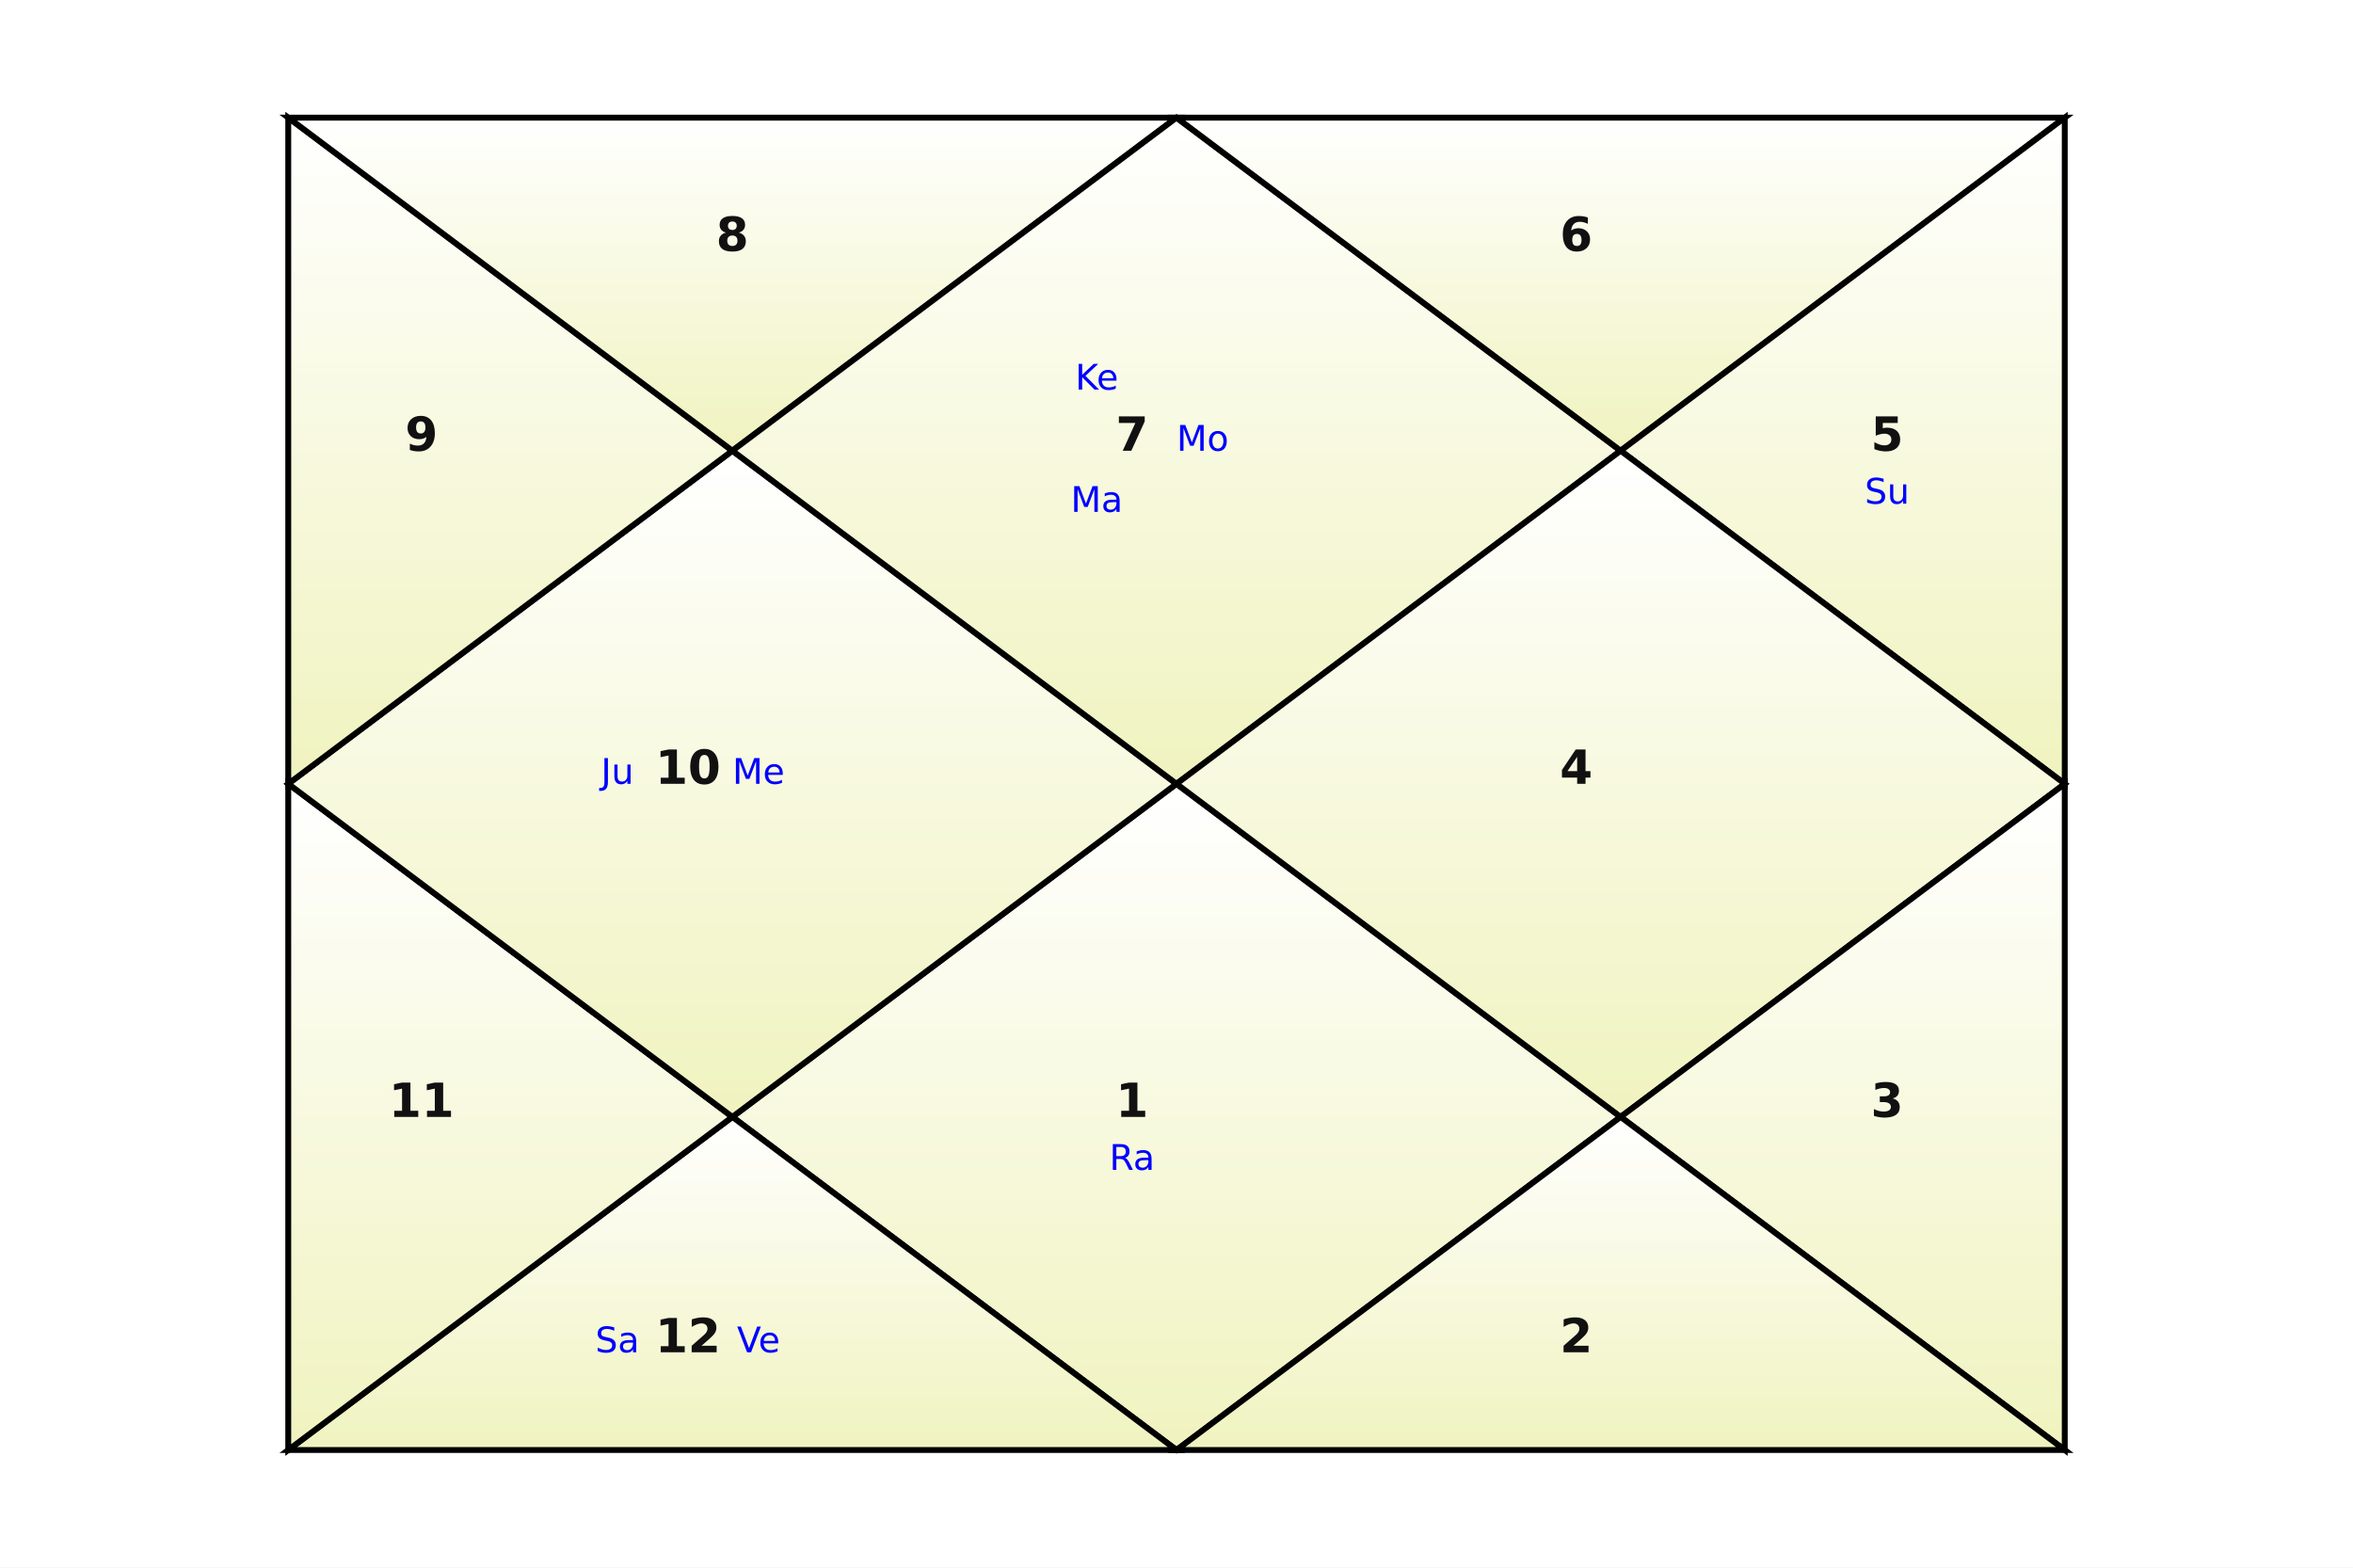
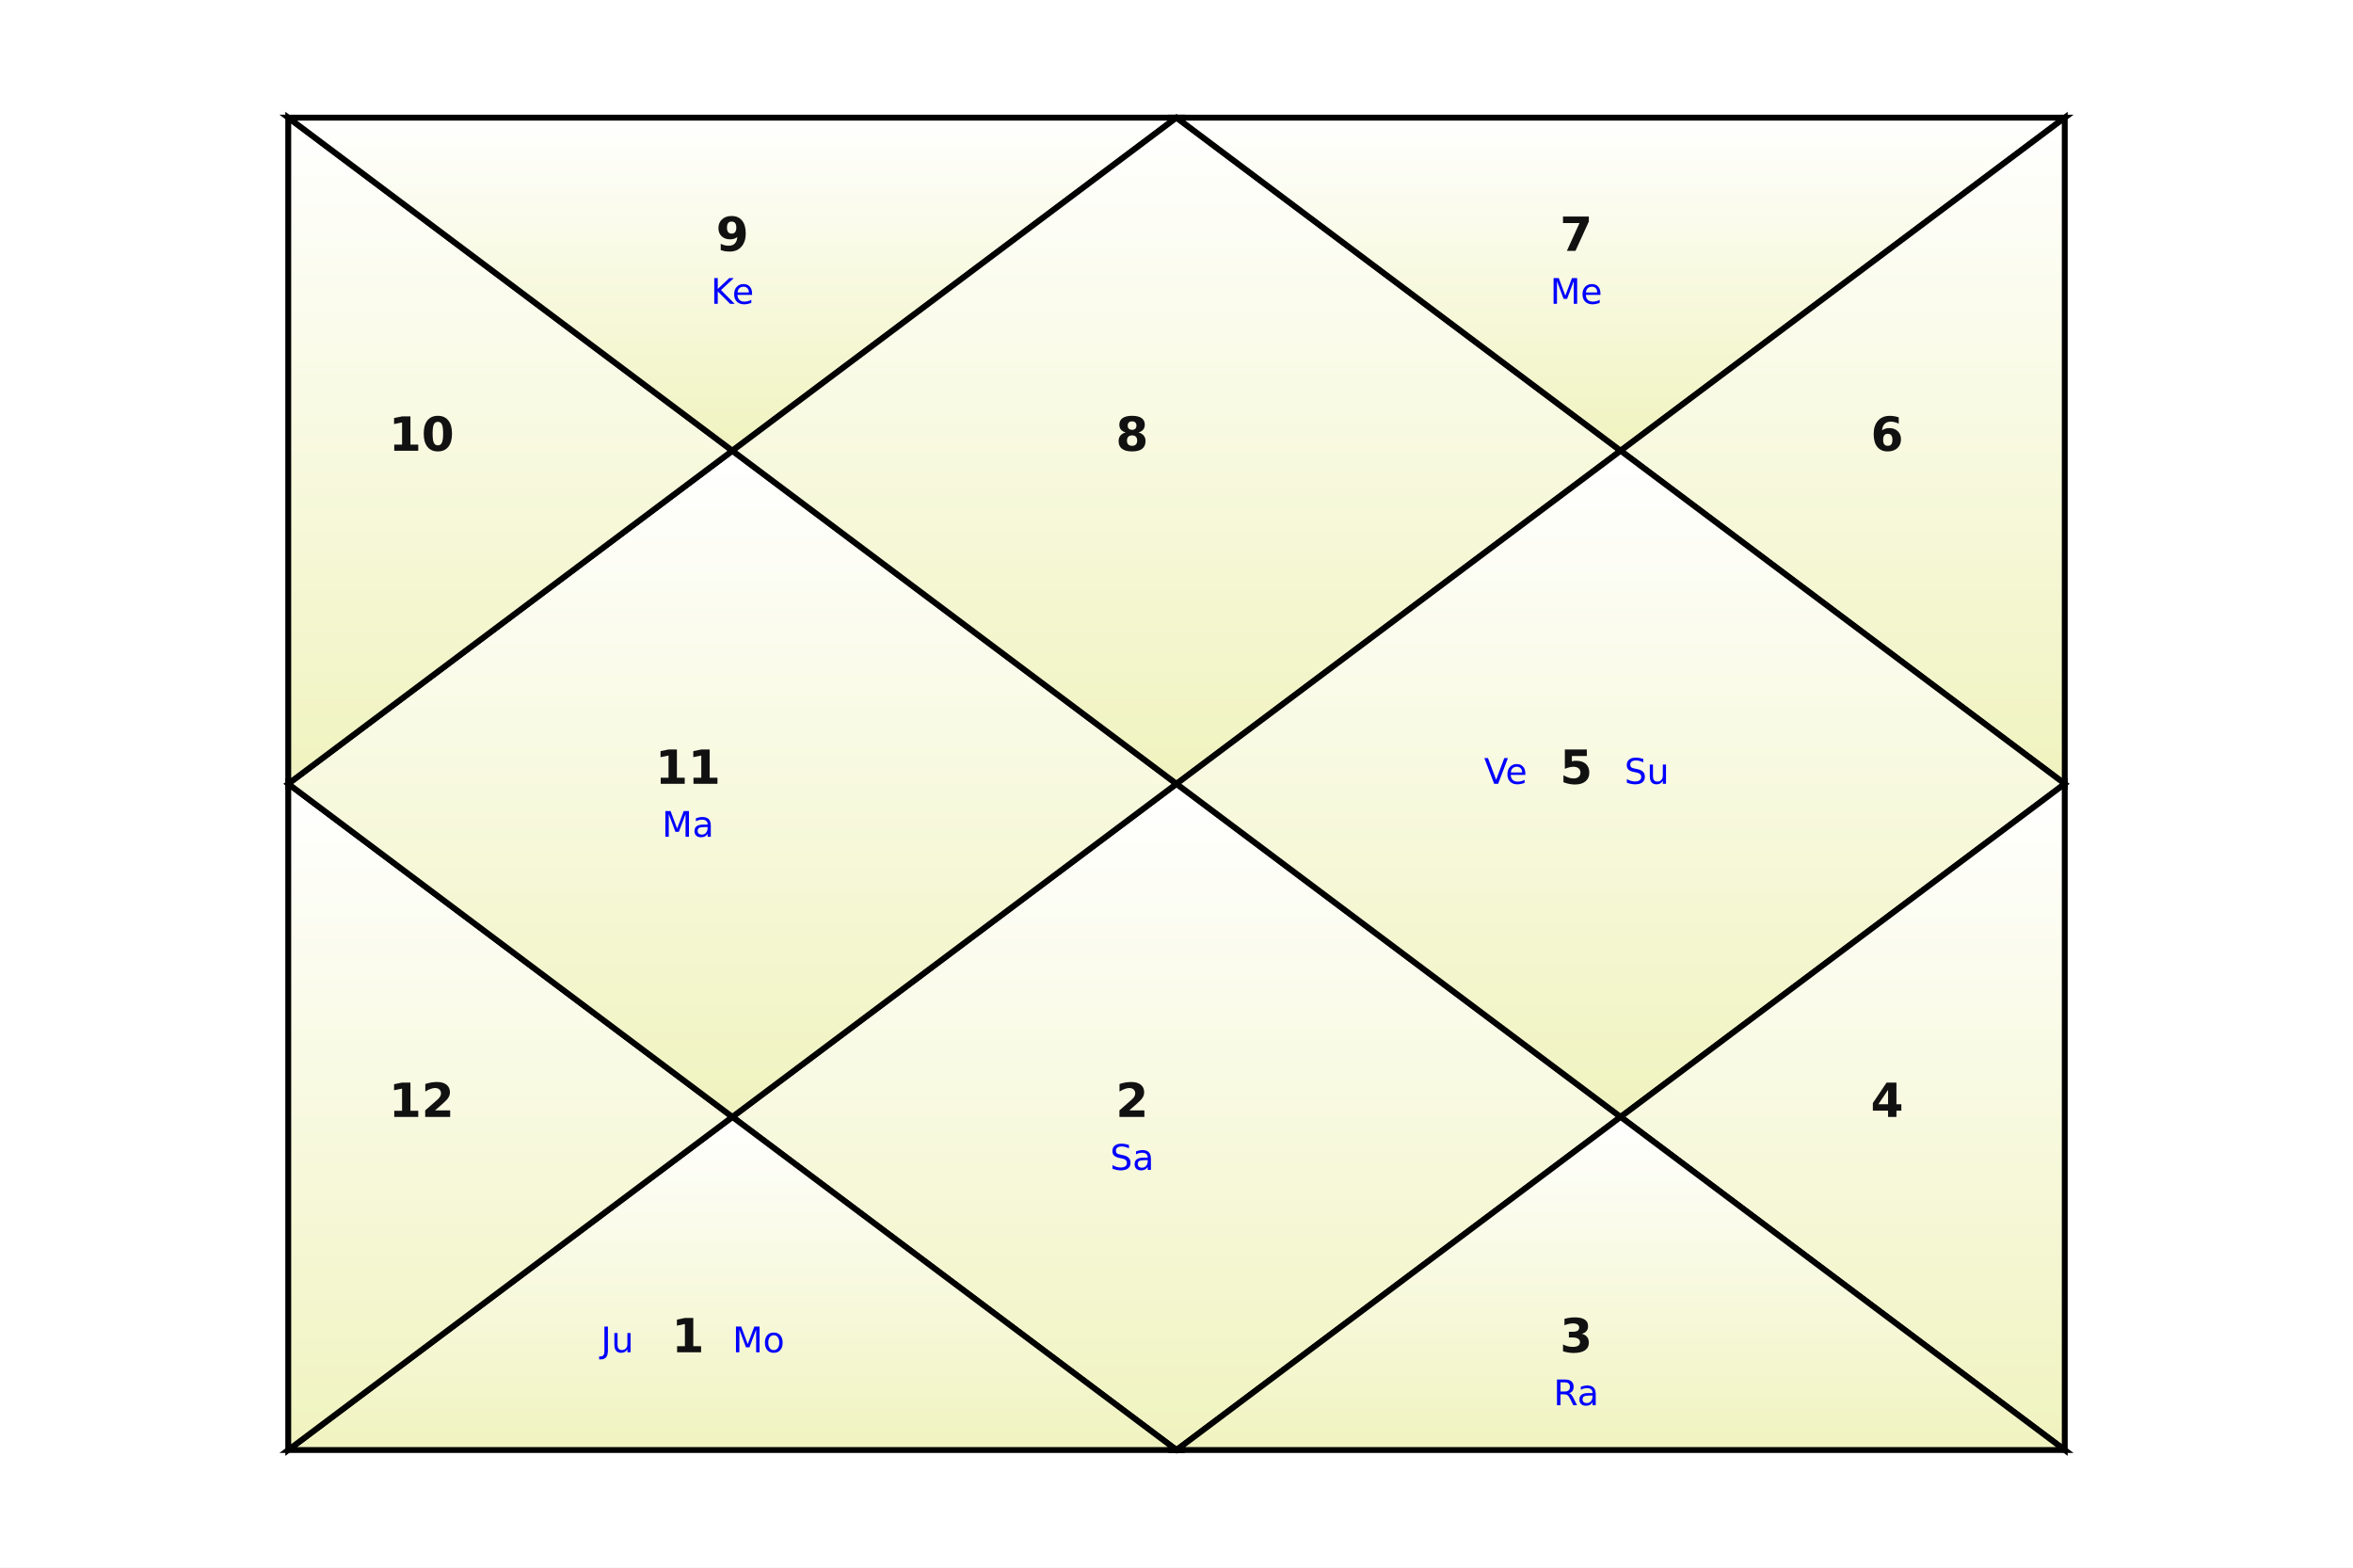
<svg xmlns="http://www.w3.org/2000/svg" baseProfile="full" height="100%" version="1.1" viewBox="0 0 800 533" width="100%">
  <defs>
    <linearGradient id="houseGrad" x1="0" x2="0" y1="0" y2="1">
      <stop offset="0" stop-color="white" />
      <stop offset="1" stop-color="#f0f3bf" />
    </linearGradient>
  </defs>
  <rect fill="white" height="533" width="800" x="0" y="0" />
  <polygon fill="url(#houseGrad)" points="249.0,379.75 400.0,493.0 551.0,379.75 400.0,266.5" stroke="#000" stroke-width="2" />
  <polygon fill="url(#houseGrad)" points="249.0,379.75 98.0,493.0 400.0,493.0" stroke="#000" stroke-width="2" />
  <polygon fill="url(#houseGrad)" points="98.0,266.5 98.0,493.0 249.0,379.75" stroke="#000" stroke-width="2" />
  <polygon fill="url(#houseGrad)" points="98.0,266.5 249.0,379.75 400.0,266.5 249.0,153.25" stroke="#000" stroke-width="2" />
  <polygon fill="url(#houseGrad)" points="98.0,40.0 98.0,266.5 249.0,153.25" stroke="#000" stroke-width="2" />
  <polygon fill="url(#houseGrad)" points="98.0,40.0 249.0,153.25 400.0,40.0" stroke="#000" stroke-width="2" />
  <polygon fill="url(#houseGrad)" points="249.0,153.25 400.0,266.5 551.0,153.25 400.0,40.0" stroke="#000" stroke-width="2" />
  <polygon fill="url(#houseGrad)" points="400.0,40.0 551.0,153.25 702.0,40.0" stroke="#000" stroke-width="2" />
  <polygon fill="url(#houseGrad)" points="551.0,153.25 702.0,266.5 702.0,40.0" stroke="#000" stroke-width="2" />
  <polygon fill="url(#houseGrad)" points="551.0,153.25 400.0,266.5 551.0,379.75 702.0,266.5" stroke="#000" stroke-width="2" />
  <polygon fill="url(#houseGrad)" points="551.0,379.75 702.0,493.0 702.0,266.5" stroke="#000" stroke-width="2" />
  <polygon fill="url(#houseGrad)" points="551.0,379.75 400.0,493.0 702.0,493.0" stroke="#000" stroke-width="2" />
-   <text fill="#111111" font-family="DejaVu Sans, Arial, sans-serif" font-size="16" font-weight="bold" text-anchor="middle" x="384.9" y="153.25">7</text>
-   <text fill="#0000ff" font-family="DejaVu Sans, Arial, sans-serif" font-size="12" text-anchor="middle" x="408.9" y="153.25">Mo</text>
-   <text fill="#0000ff" font-family="DejaVu Sans, Arial, sans-serif" font-size="12" text-anchor="middle" x="372.9" y="174.035">Ma</text>
-   <text fill="#0000ff" font-family="DejaVu Sans, Arial, sans-serif" font-size="12" text-anchor="middle" x="372.9" y="132.465">Ke</text>
-   <text fill="#111111" font-family="DejaVu Sans, Arial, sans-serif" font-size="16" font-weight="bold" text-anchor="middle" x="249.0" y="85.3">8</text>
-   <text fill="#111111" font-family="DejaVu Sans, Arial, sans-serif" font-size="16" font-weight="bold" text-anchor="middle" x="143.3" y="153.25">9</text>
-   <text fill="#111111" font-family="DejaVu Sans, Arial, sans-serif" font-size="16" font-weight="bold" text-anchor="middle" x="233.9" y="266.5">10</text>
-   <text fill="#0000ff" font-family="DejaVu Sans, Arial, sans-serif" font-size="12" text-anchor="middle" x="257.9" y="266.5">Me</text>
-   <text fill="#0000ff" font-family="DejaVu Sans, Arial, sans-serif" font-size="12" text-anchor="middle" x="209.9" y="266.5">Ju</text>
-   <text fill="#111111" font-family="DejaVu Sans, Arial, sans-serif" font-size="16" font-weight="bold" text-anchor="middle" x="143.3" y="379.75">11</text>
-   <text fill="#111111" font-family="DejaVu Sans, Arial, sans-serif" font-size="16" font-weight="bold" text-anchor="middle" x="233.9" y="459.78">12</text>
-   <text fill="#0000ff" font-family="DejaVu Sans, Arial, sans-serif" font-size="12" text-anchor="middle" x="257.9" y="459.78">Ve</text>
-   <text fill="#0000ff" font-family="DejaVu Sans, Arial, sans-serif" font-size="12" text-anchor="middle" x="209.9" y="459.78">Sa</text>
-   <text fill="#111111" font-family="DejaVu Sans, Arial, sans-serif" font-size="16" font-weight="bold" text-anchor="middle" x="384.9" y="379.75">1</text>
-   <text fill="#0000ff" font-family="DejaVu Sans, Arial, sans-serif" font-size="12" text-anchor="middle" x="384.9" y="397.75">Ra</text>
-   <text fill="#111111" font-family="DejaVu Sans, Arial, sans-serif" font-size="16" font-weight="bold" text-anchor="middle" x="535.9" y="459.78">2</text>
-   <text fill="#111111" font-family="DejaVu Sans, Arial, sans-serif" font-size="16" font-weight="bold" text-anchor="middle" x="641.6" y="379.75">3</text>
-   <text fill="#111111" font-family="DejaVu Sans, Arial, sans-serif" font-size="16" font-weight="bold" text-anchor="middle" x="535.9" y="266.5">4</text>
-   <text fill="#111111" font-family="DejaVu Sans, Arial, sans-serif" font-size="16" font-weight="bold" text-anchor="middle" x="641.6" y="153.25">5</text>
-   <text fill="#0000ff" font-family="DejaVu Sans, Arial, sans-serif" font-size="12" text-anchor="middle" x="641.6" y="171.25">Su</text>
-   <text fill="#111111" font-family="DejaVu Sans, Arial, sans-serif" font-size="16" font-weight="bold" text-anchor="middle" x="535.9" y="85.3">6</text>
+   <text fill="#111111" font-family="DejaVu Sans, Arial, sans-serif" font-size="16" font-weight="bold" text-anchor="middle" x="384.9" y="153.25">8</text>
+   <text fill="#111111" font-family="DejaVu Sans, Arial, sans-serif" font-size="16" font-weight="bold" text-anchor="middle" x="249.0" y="85.3">9</text>
+   <text fill="#0000ff" font-family="DejaVu Sans, Arial, sans-serif" font-size="12" text-anchor="middle" x="249.0" y="103.3">Ke</text>
+   <text fill="#111111" font-family="DejaVu Sans, Arial, sans-serif" font-size="16" font-weight="bold" text-anchor="middle" x="143.3" y="153.25">10</text>
+   <text fill="#111111" font-family="DejaVu Sans, Arial, sans-serif" font-size="16" font-weight="bold" text-anchor="middle" x="233.9" y="266.5">11</text>
+   <text fill="#0000ff" font-family="DejaVu Sans, Arial, sans-serif" font-size="12" text-anchor="middle" x="233.9" y="284.5">Ma</text>
+   <text fill="#111111" font-family="DejaVu Sans, Arial, sans-serif" font-size="16" font-weight="bold" text-anchor="middle" x="143.3" y="379.75">12</text>
+   <text fill="#111111" font-family="DejaVu Sans, Arial, sans-serif" font-size="16" font-weight="bold" text-anchor="middle" x="233.9" y="459.78">1</text>
+   <text fill="#0000ff" font-family="DejaVu Sans, Arial, sans-serif" font-size="12" text-anchor="middle" x="257.9" y="459.78">Mo</text>
+   <text fill="#0000ff" font-family="DejaVu Sans, Arial, sans-serif" font-size="12" text-anchor="middle" x="209.9" y="459.78">Ju</text>
+   <text fill="#111111" font-family="DejaVu Sans, Arial, sans-serif" font-size="16" font-weight="bold" text-anchor="middle" x="384.9" y="379.75">2</text>
+   <text fill="#0000ff" font-family="DejaVu Sans, Arial, sans-serif" font-size="12" text-anchor="middle" x="384.9" y="397.75">Sa</text>
+   <text fill="#111111" font-family="DejaVu Sans, Arial, sans-serif" font-size="16" font-weight="bold" text-anchor="middle" x="535.9" y="459.78">3</text>
+   <text fill="#0000ff" font-family="DejaVu Sans, Arial, sans-serif" font-size="12" text-anchor="middle" x="535.9" y="477.78">Ra</text>
+   <text fill="#111111" font-family="DejaVu Sans, Arial, sans-serif" font-size="16" font-weight="bold" text-anchor="middle" x="641.6" y="379.75">4</text>
+   <text fill="#111111" font-family="DejaVu Sans, Arial, sans-serif" font-size="16" font-weight="bold" text-anchor="middle" x="535.9" y="266.5">5</text>
+   <text fill="#0000ff" font-family="DejaVu Sans, Arial, sans-serif" font-size="12" text-anchor="middle" x="559.9" y="266.5">Su</text>
+   <text fill="#0000ff" font-family="DejaVu Sans, Arial, sans-serif" font-size="12" text-anchor="middle" x="511.9" y="266.5">Ve</text>
+   <text fill="#111111" font-family="DejaVu Sans, Arial, sans-serif" font-size="16" font-weight="bold" text-anchor="middle" x="641.6" y="153.25">6</text>
+   <text fill="#111111" font-family="DejaVu Sans, Arial, sans-serif" font-size="16" font-weight="bold" text-anchor="middle" x="535.9" y="85.3">7</text>
+   <text fill="#0000ff" font-family="DejaVu Sans, Arial, sans-serif" font-size="12" text-anchor="middle" x="535.9" y="103.3">Me</text>
</svg>
